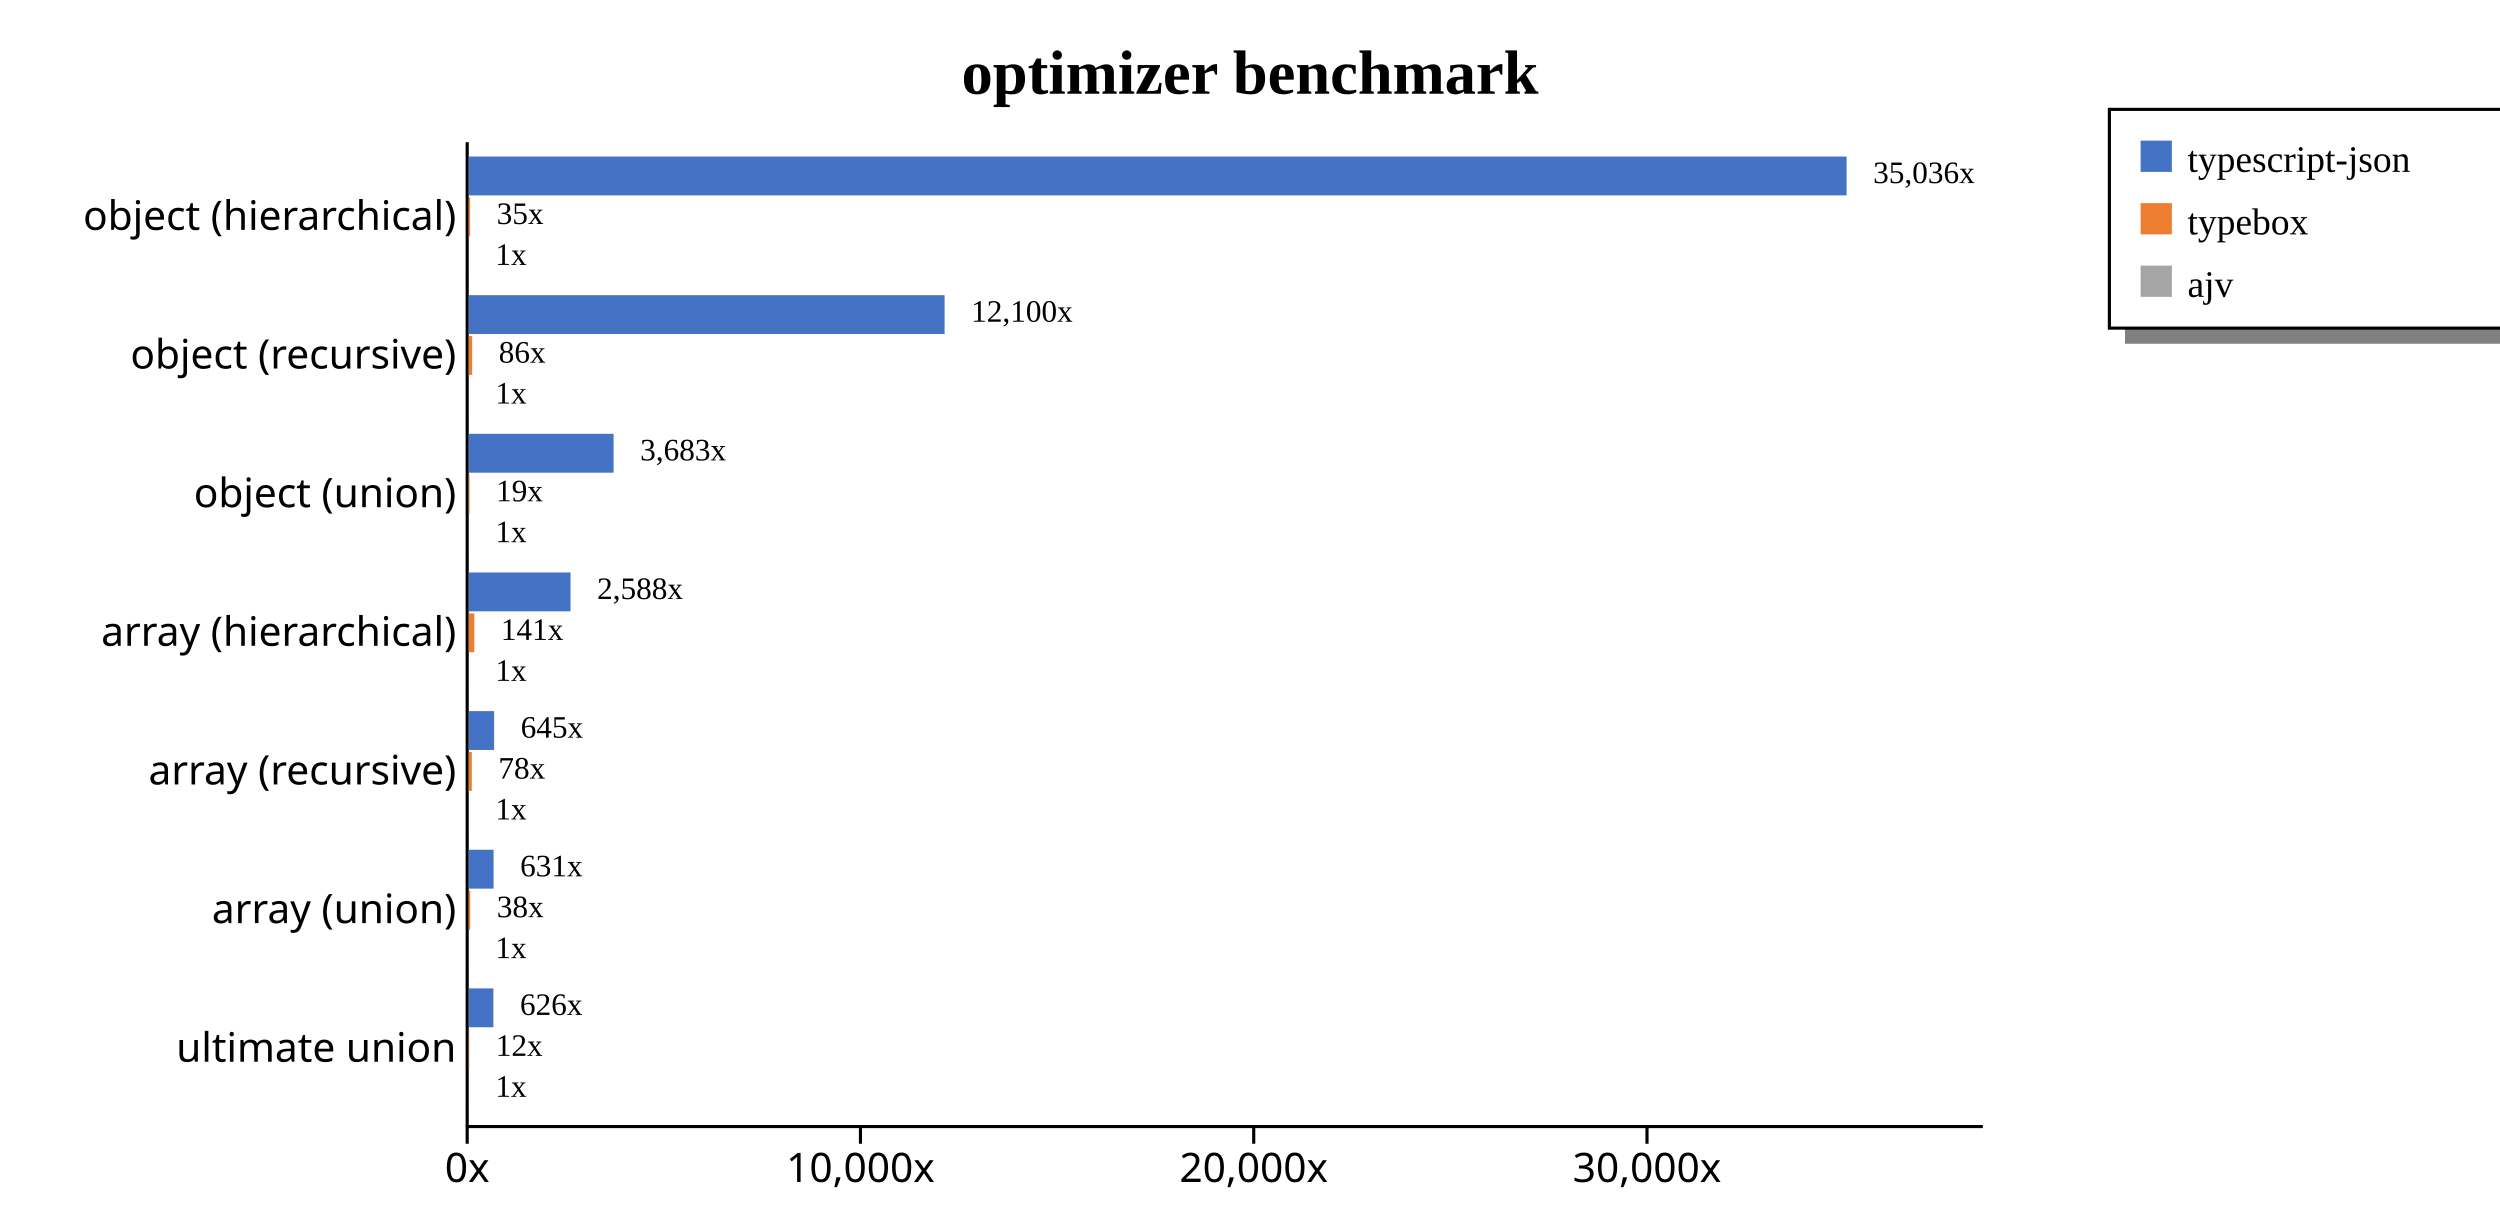
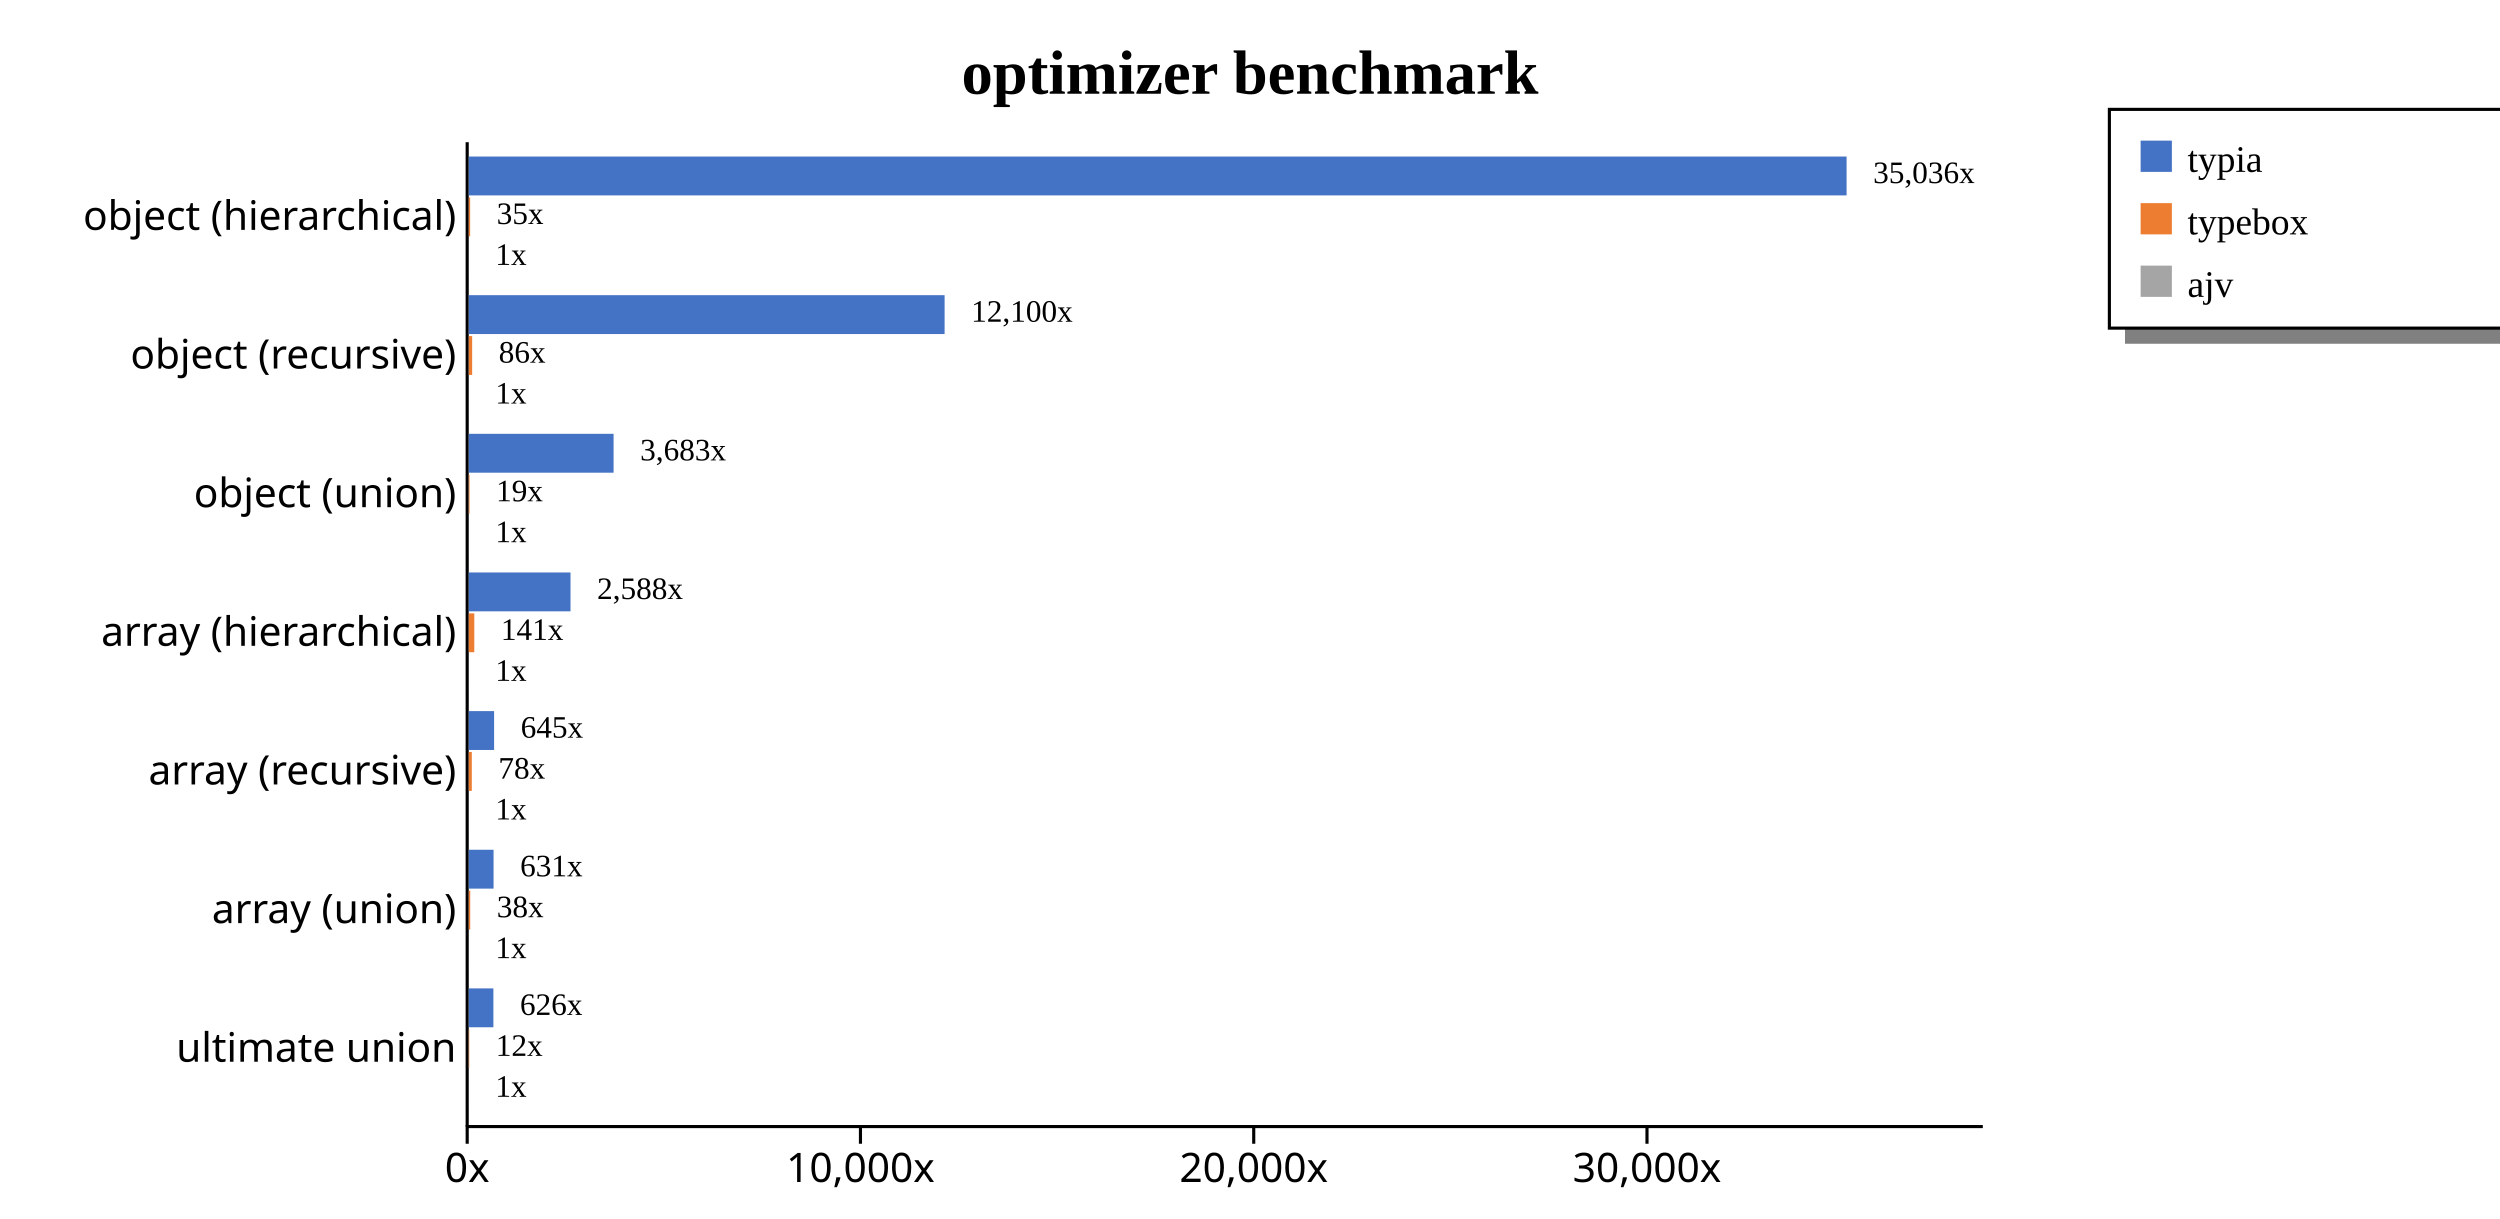
<svg xmlns="http://www.w3.org/2000/svg" width="800" height="390" style="background-color: white;">
  <g class="y axis" transform="translate(149,45)" fill="none" font-size="10" font-family="sans-serif" text-anchor="end" style="font-size: 13px;">
    <path class="domain" stroke="currentColor" d="M0.5,0.5V315.5" />
    <g class="tick" opacity="1" transform="translate(0,24.40141)" style="font-size: 13px;">
      <line stroke="currentColor" x2="0" />
      <text fill="currentColor" x="-3" dy="0.32em">object (hierarchical)    </text>
    </g>
    <g class="tick" opacity="1" transform="translate(0,68.76761)" style="font-size: 13px;">
      <line stroke="currentColor" x2="0" />
      <text fill="currentColor" x="-3" dy="0.32em">object (recursive)    </text>
    </g>
    <g class="tick" opacity="1" transform="translate(0,113.1338)" style="font-size: 13px;">
      <line stroke="currentColor" x2="0" />
      <text fill="currentColor" x="-3" dy="0.32em">object (union)    </text>
    </g>
    <g class="tick" opacity="1" transform="translate(0,157.5)" style="font-size: 13px;">
      <line stroke="currentColor" x2="0" />
      <text fill="currentColor" x="-3" dy="0.32em">array (hierarchical)    </text>
    </g>
    <g class="tick" opacity="1" transform="translate(0,201.8662)" style="font-size: 13px;">
      <line stroke="currentColor" x2="0" />
      <text fill="currentColor" x="-3" dy="0.32em">array (recursive)    </text>
    </g>
    <g class="tick" opacity="1" transform="translate(0,246.2324)" style="font-size: 13px;">
      <line stroke="currentColor" x2="0" />
      <text fill="currentColor" x="-3" dy="0.32em">array (union)    </text>
    </g>
    <g class="tick" opacity="1" transform="translate(0,290.5986)" style="font-size: 13px;">
      <line stroke="currentColor" x2="0" />
      <text fill="currentColor" x="-3" dy="0.32em">ultimate union    </text>
    </g>
  </g>
  <g class="x axis" transform="translate(149,360)" fill="none" font-size="10" font-family="sans-serif" text-anchor="middle" style="font-size: 13px;">
    <path class="domain" stroke="currentColor" d="M0.5,0.5H485.5" />
    <g class="tick" opacity="1" transform="translate(0.5,0)" style="font-size: 13px;">
      <line stroke="currentColor" y2="6" />
      <text fill="currentColor" y="9" dy="0.71em">0x</text>
    </g>
    <g class="tick" opacity="1" transform="translate(126.3462,0)" style="font-size: 13px;">
      <line stroke="currentColor" y2="6" />
      <text fill="currentColor" y="9" dy="0.71em">10,000x</text>
    </g>
    <g class="tick" opacity="1" transform="translate(252.1923,0)" style="font-size: 13px;">
      <line stroke="currentColor" y2="6" />
      <text fill="currentColor" y="9" dy="0.71em">20,000x</text>
    </g>
    <g class="tick" opacity="1" transform="translate(378.0385,0)" style="font-size: 13px;">
      <line stroke="currentColor" y2="6" />
      <text fill="currentColor" y="9" dy="0.71em">30,000x</text>
    </g>
  </g>
  <text transform="translate(400, 30)" style="text-anchor: middle; font-size: 20px; font-weight: bold;">optimizer benchmark</text>
  <rect x="680" y="105" width="200" height="5" fill="gray" />
  <rect x="675" y="35" width="200" height="70" fill="none" stroke="black" />
  <rect x="685" y="45" width="10" height="10" style="fill: #4472c4;" />
-   <text x="700" y="55" style="font-size: 12px;">typescript-json</text>
+   <text x="700" y="55" style="font-size: 12px;">typia</text>
  <rect x="685" y="65" width="10" height="10" style="fill: #ed7d31;" />
  <text x="700" y="75" style="font-size: 12px;">typebox</text>
  <rect x="685" y="85" width="10" height="10" style="fill: #a5a5a5;" />
  <text x="700" y="95" style="font-size: 12px;">ajv</text>
  <g style="font-size: 13px;">
    <g style="font-size: 13px;">
      <rect x="150" y="50.091" width="440.909" height="12.437" fill="#4472c4" />
      <rect x="150" y="63.183" width="0.443" height="12.437" fill="#ed7d31" />
      <rect x="150" y="76.275" width="0.013" height="12.437" fill="#a5a5a5" />
      <text class="label" x="599.409" y="58.591" font-size="10px">35,036x</text>
      <text class="label" x="158.943" y="71.683" font-size="10px">35x</text>
      <text class="label" x="158.513" y="84.775" font-size="10px">1x</text>
      <text class="label" x="595.909" y="60.091" font-size="8px" />
      <text class="label" x="155.443" y="73.183" font-size="8px" />
      <text class="label" x="155.013" y="86.275" font-size="8px" />
    </g>
    <g style="font-size: 13px;">
      <rect x="150" y="94.457" width="152.271" height="12.437" fill="#4472c4" />
      <rect x="150" y="107.549" width="1.087" height="12.437" fill="#ed7d31" />
      <rect x="150" y="120.641" width="0.013" height="12.437" fill="#a5a5a5" />
      <text class="label" x="310.771" y="102.957" font-size="10px">12,100x</text>
      <text class="label" x="159.587" y="116.049" font-size="10px">86x</text>
      <text class="label" x="158.513" y="129.141" font-size="10px">1x</text>
      <text class="label" x="307.271" y="104.457" font-size="8px" />
      <text class="label" x="156.087" y="117.549" font-size="8px" />
      <text class="label" x="155.013" y="130.641" font-size="8px" />
    </g>
    <g style="font-size: 13px;">
      <rect x="150" y="138.824" width="46.346" height="12.437" fill="#4472c4" />
      <rect x="150" y="151.915" width="0.244" height="12.437" fill="#ed7d31" />
      <rect x="150" y="165.007" width="0.013" height="12.437" fill="#a5a5a5" />
      <text class="label" x="204.846" y="147.324" font-size="10px">3,683x</text>
      <text class="label" x="158.744" y="160.415" font-size="10px">19x</text>
      <text class="label" x="158.513" y="173.507" font-size="10px">1x</text>
      <text class="label" x="201.346" y="148.824" font-size="8px" />
      <text class="label" x="155.244" y="161.915" font-size="8px" />
      <text class="label" x="155.013" y="175.007" font-size="8px" />
    </g>
    <g style="font-size: 13px;">
      <rect x="150" y="183.19" width="32.563" height="12.437" fill="#4472c4" />
      <rect x="150" y="196.281" width="1.776" height="12.437" fill="#ed7d31" />
      <rect x="150" y="209.373" width="0.013" height="12.437" fill="#a5a5a5" />
      <text class="label" x="191.063" y="191.69" font-size="10px">2,588x</text>
      <text class="label" x="160.276" y="204.781" font-size="10px">141x</text>
      <text class="label" x="158.513" y="217.873" font-size="10px">1x</text>
      <text class="label" x="187.563" y="193.19" font-size="8px" />
      <text class="label" x="156.776" y="206.281" font-size="8px" />
      <text class="label" x="155.013" y="219.373" font-size="8px" />
    </g>
    <g style="font-size: 13px;">
      <rect x="150" y="227.556" width="8.114" height="12.437" fill="#4472c4" />
      <rect x="150" y="240.648" width="0.976" height="12.437" fill="#ed7d31" />
      <rect x="150" y="253.739" width="0.013" height="12.437" fill="#a5a5a5" />
      <text class="label" x="166.614" y="236.056" font-size="10px">645x</text>
      <text class="label" x="159.476" y="249.148" font-size="10px">78x</text>
      <text class="label" x="158.513" y="262.239" font-size="10px">1x</text>
      <text class="label" x="163.114" y="237.556" font-size="8px" />
      <text class="label" x="155.976" y="250.648" font-size="8px" />
      <text class="label" x="155.013" y="263.739" font-size="8px" />
    </g>
    <g style="font-size: 13px;">
      <rect x="150" y="271.922" width="7.939" height="12.437" fill="#4472c4" />
      <rect x="150" y="285.014" width="0.473" height="12.437" fill="#ed7d31" />
      <rect x="150" y="298.106" width="0.013" height="12.437" fill="#a5a5a5" />
      <text class="label" x="166.439" y="280.422" font-size="10px">631x</text>
      <text class="label" x="158.973" y="293.514" font-size="10px">38x</text>
      <text class="label" x="158.513" y="306.606" font-size="10px">1x</text>
      <text class="label" x="162.939" y="281.922" font-size="8px" />
      <text class="label" x="155.473" y="295.014" font-size="8px" />
      <text class="label" x="155.013" y="308.106" font-size="8px" />
    </g>
    <g style="font-size: 13px;">
      <rect x="150" y="316.288" width="7.882" height="12.437" fill="#4472c4" />
      <rect x="150" y="329.38" width="0.153" height="12.437" fill="#ed7d31" />
      <rect x="150" y="342.472" width="0.013" height="12.437" fill="#a5a5a5" />
      <text class="label" x="166.382" y="324.788" font-size="10px">626x</text>
      <text class="label" x="158.653" y="337.88" font-size="10px">12x</text>
      <text class="label" x="158.513" y="350.972" font-size="10px">1x</text>
      <text class="label" x="162.882" y="326.288" font-size="8px" />
      <text class="label" x="155.153" y="339.38" font-size="8px" />
      <text class="label" x="155.013" y="352.472" font-size="8px" />
    </g>
  </g>
</svg>
